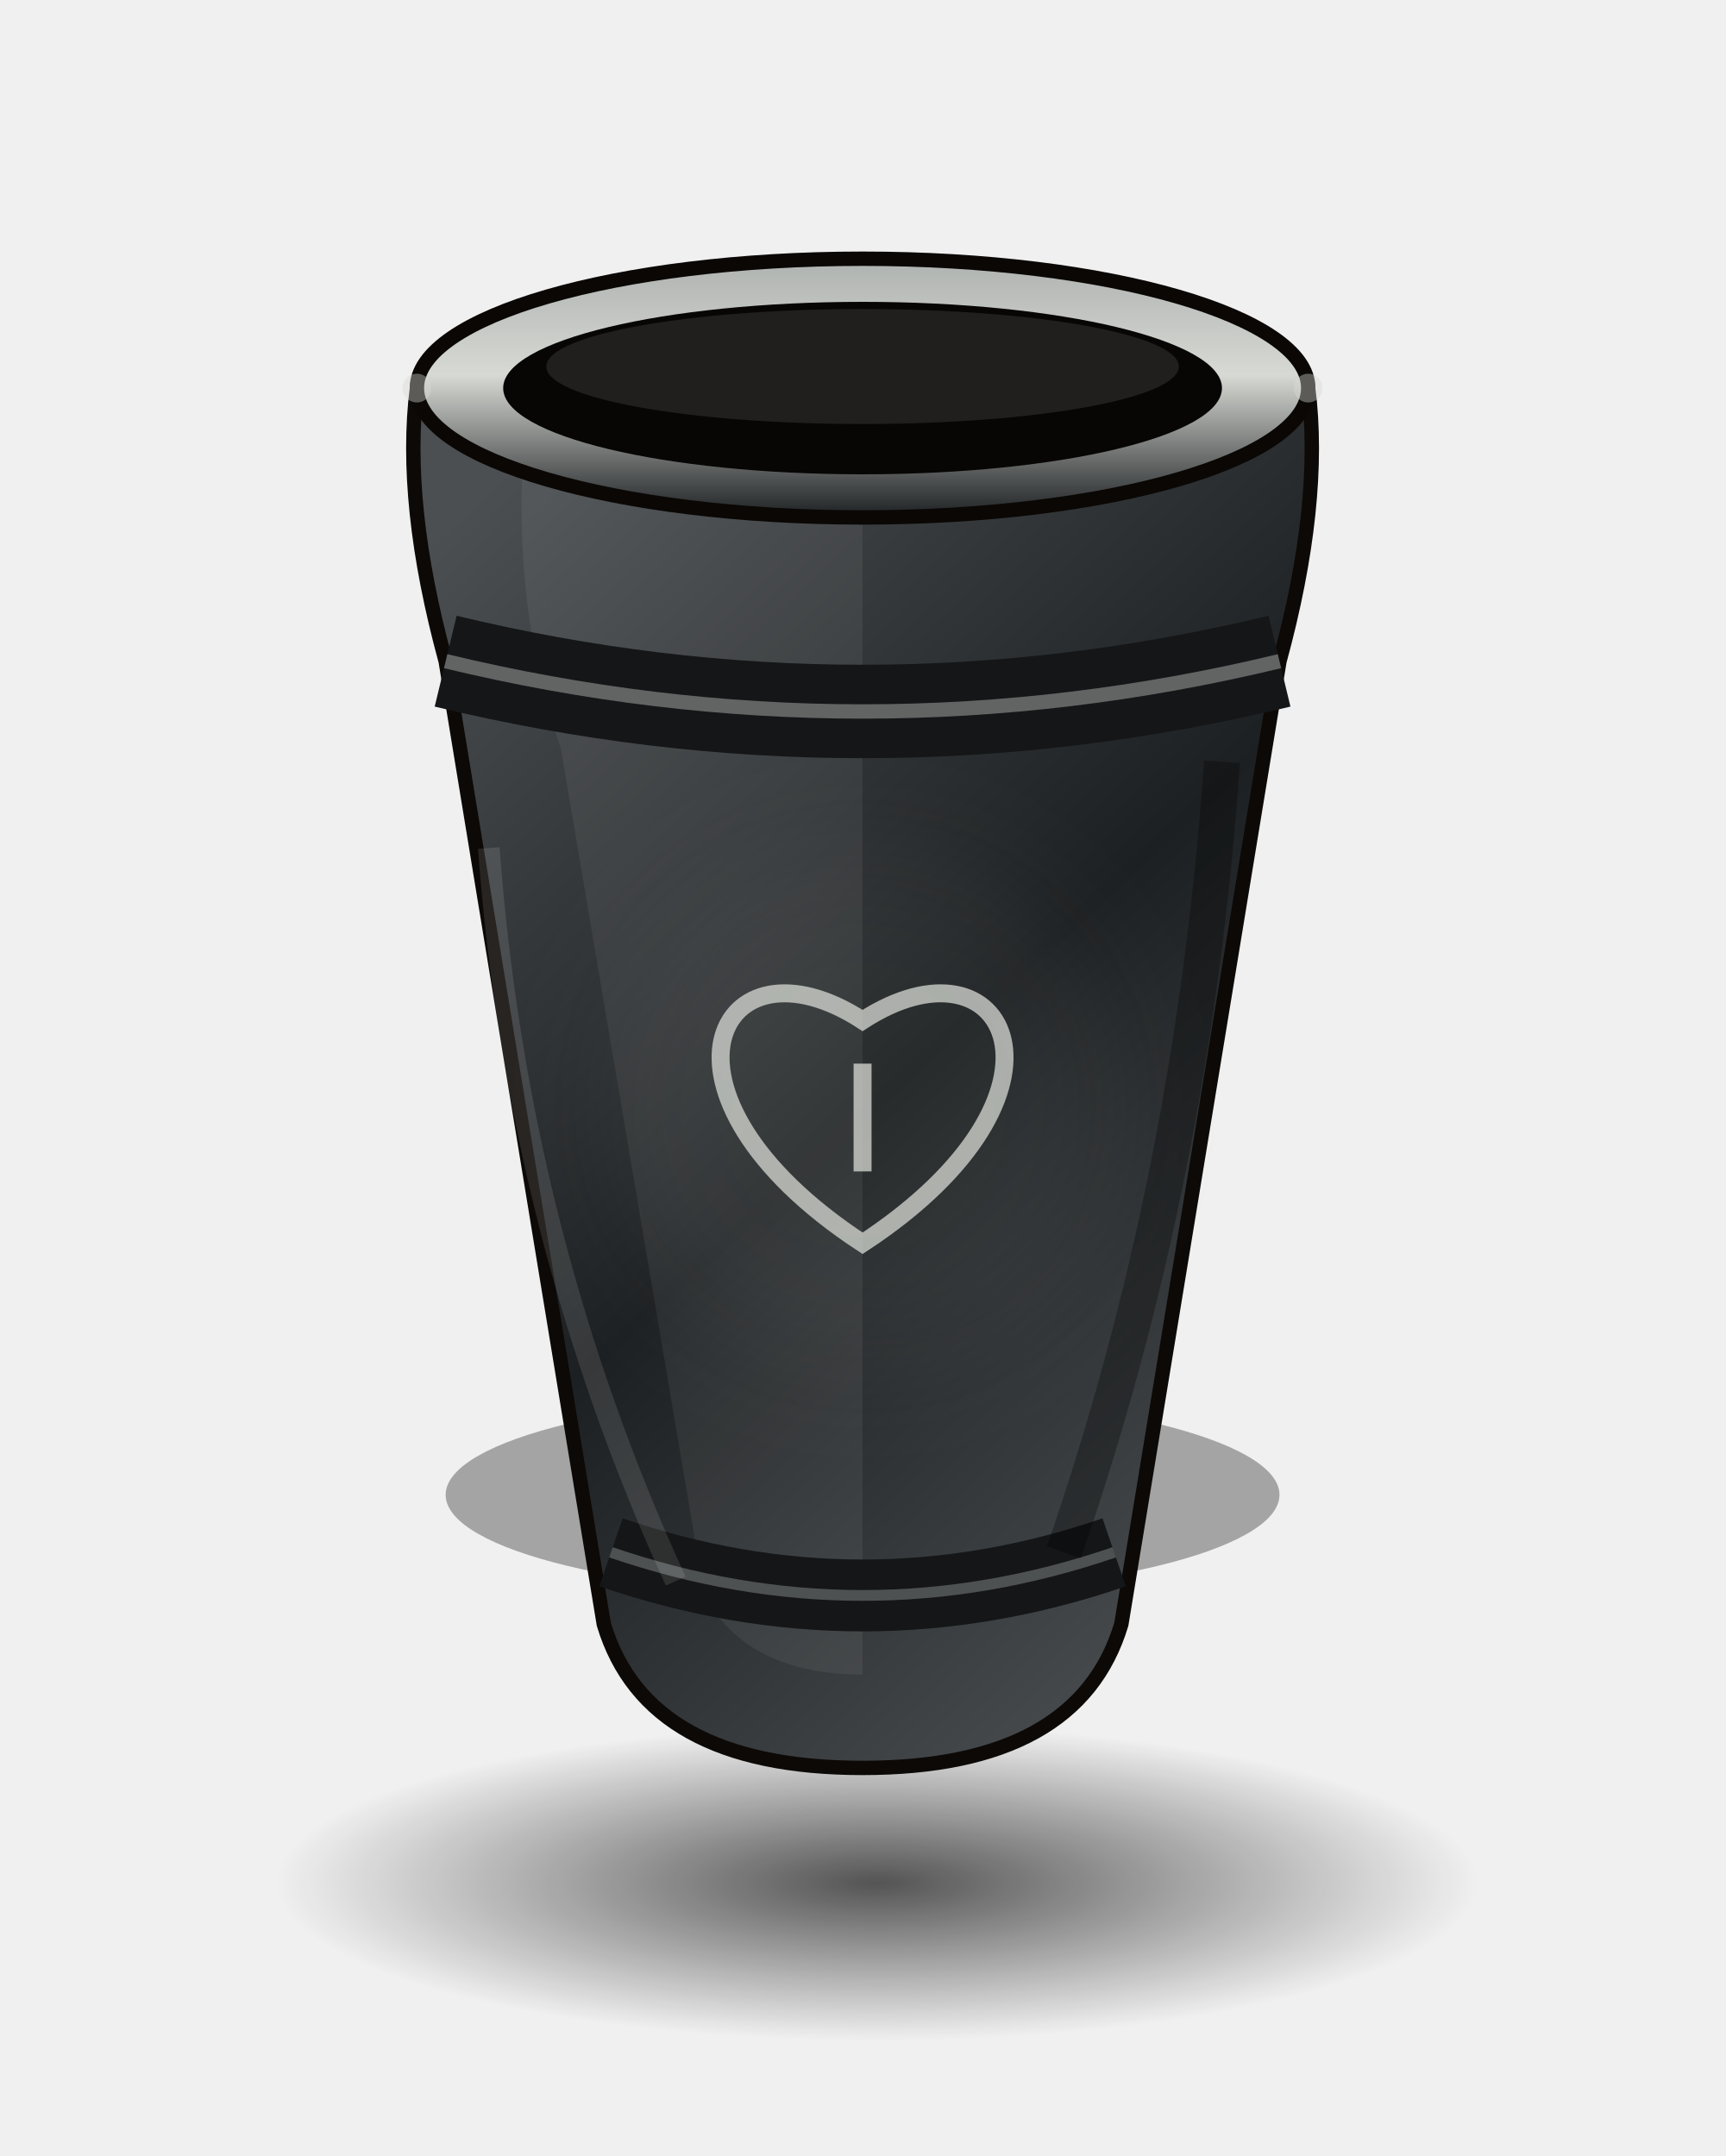
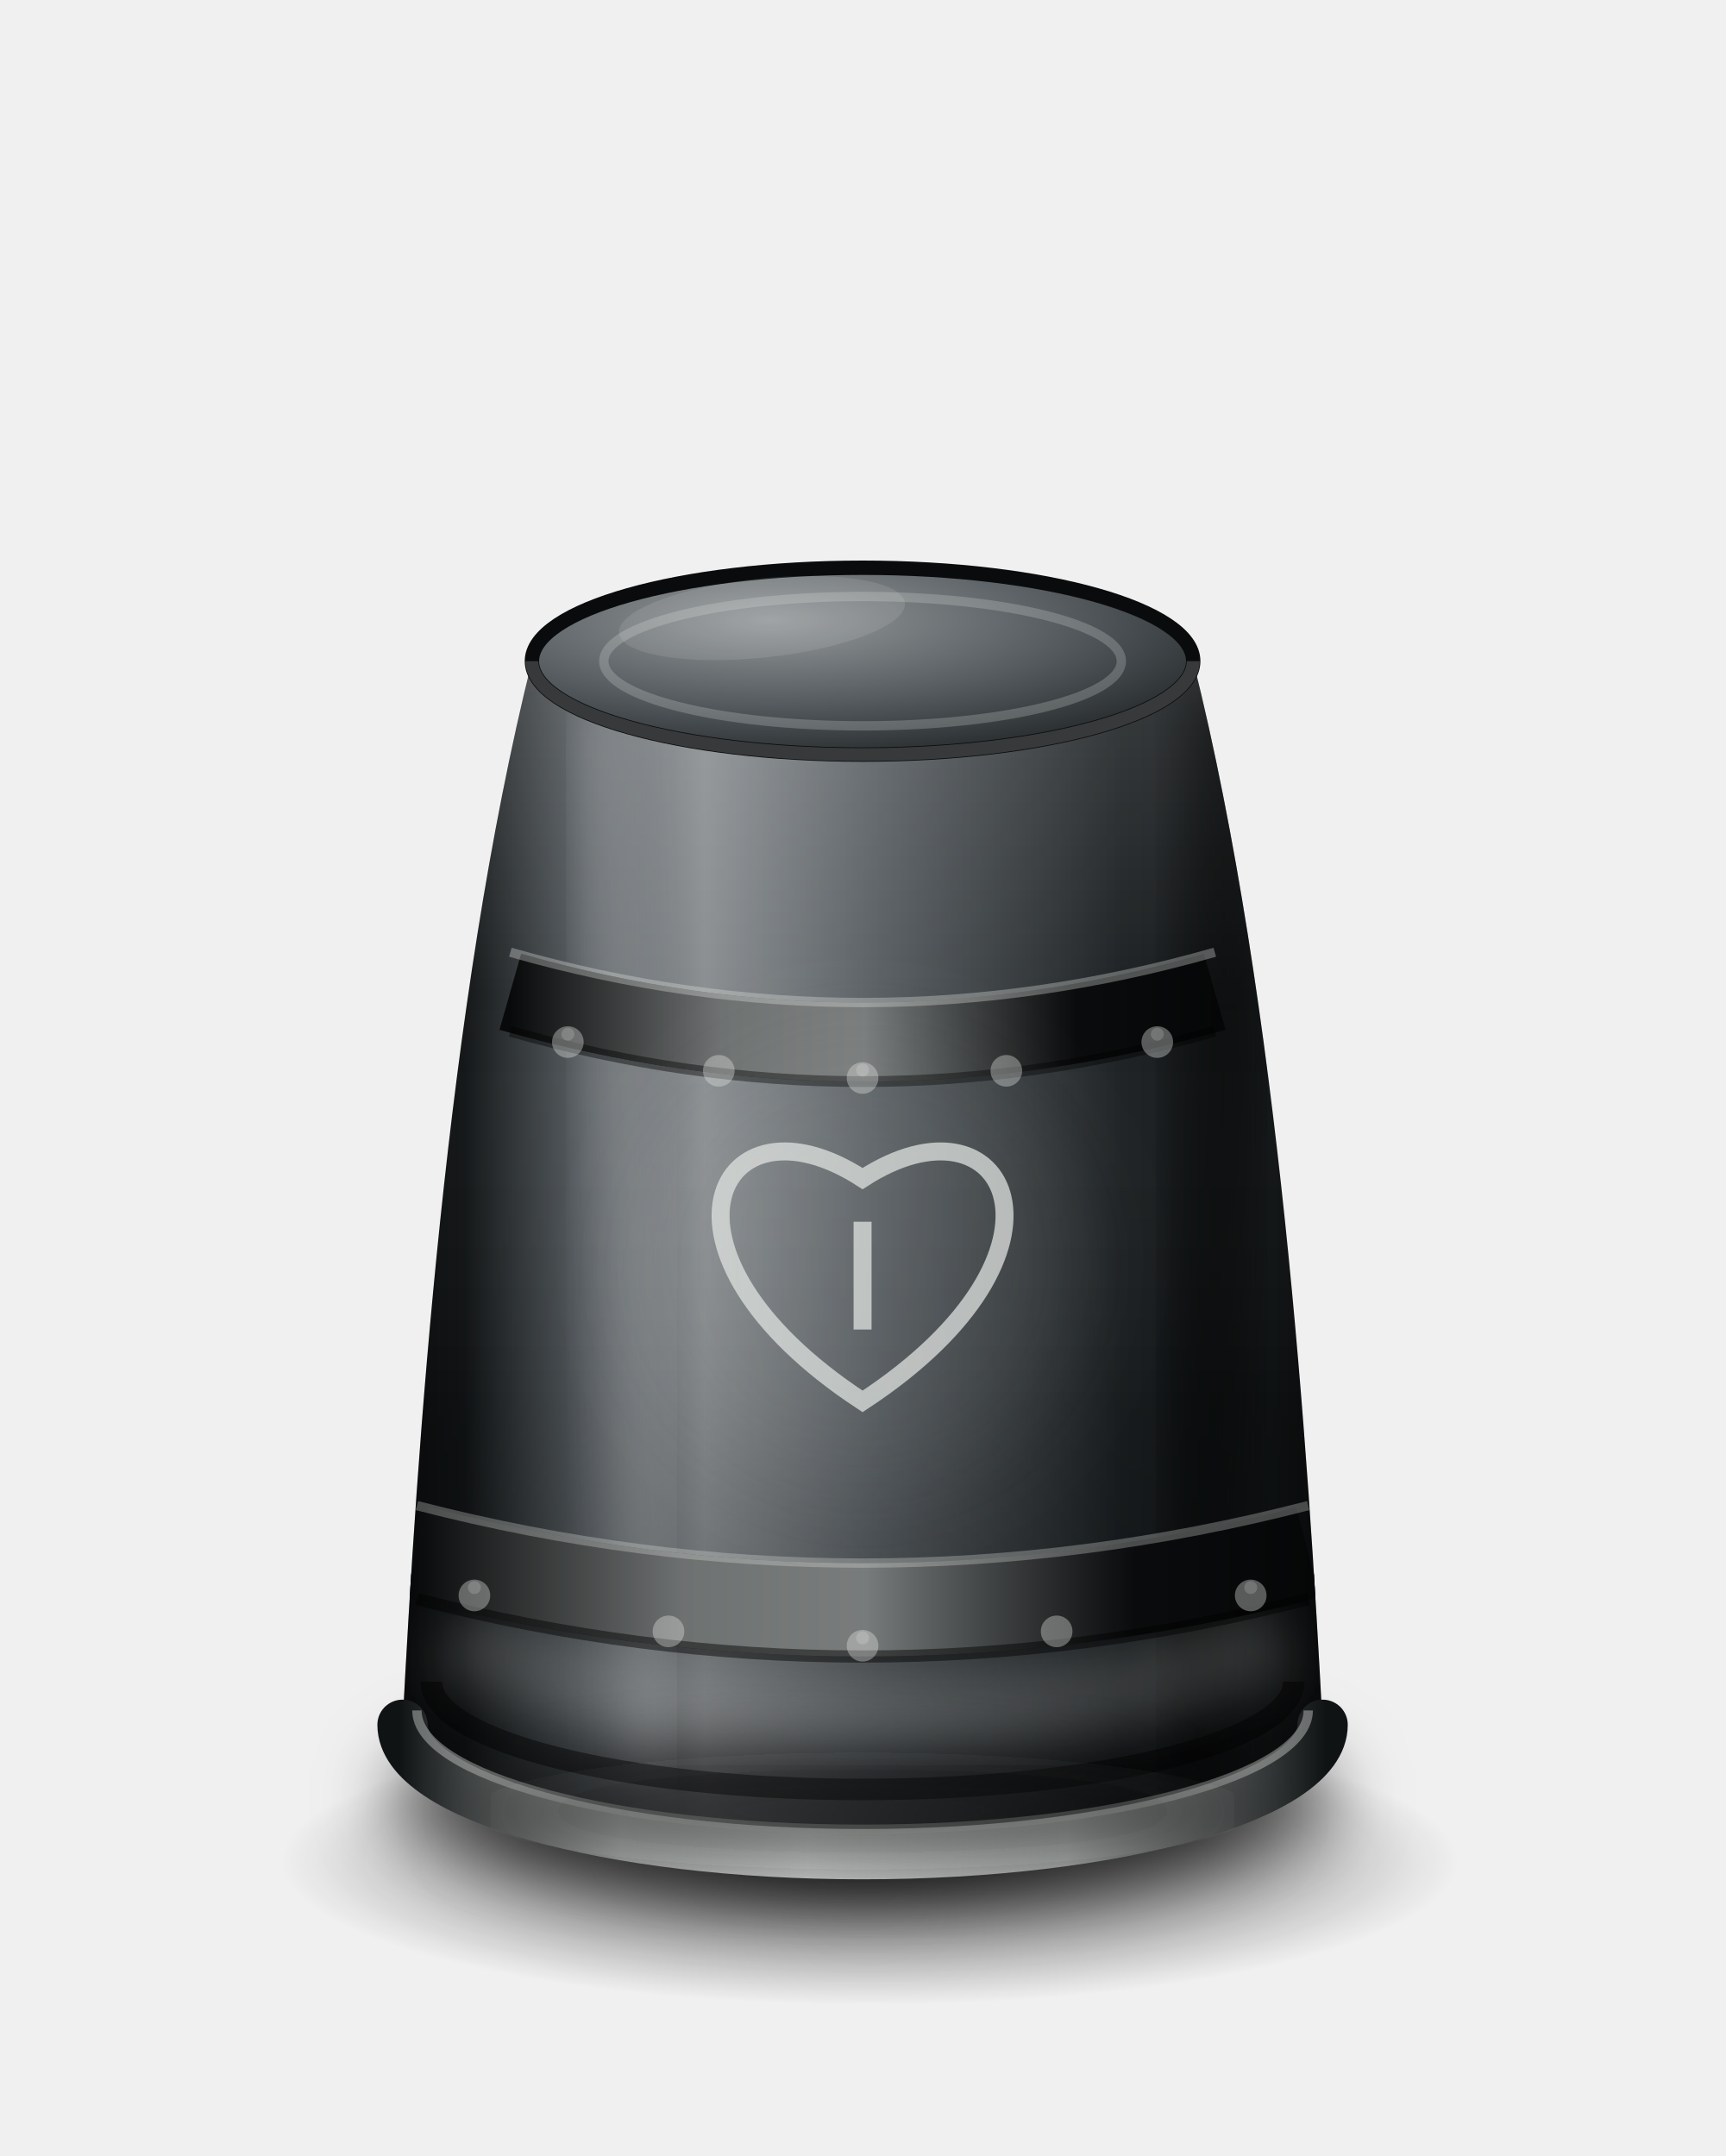
<svg xmlns="http://www.w3.org/2000/svg" width="240" height="300" viewBox="0 0 240 300">
  <defs>
-     <linearGradient id="cupBody" x1=".2" y1="0" x2=".8" y2="1">
-       <stop offset="0" stop-color="#4b4f52" />
-       <stop offset=".52" stop-color="#1d2022" />
-       <stop offset="1" stop-color="#4b4f52" />
+     <linearGradient id="cupBody" x1="0" y1="0" x2="1" y2="0">
+       <stop offset="0" stop-color="#0a0b0c" />
+       <stop offset=".07" stop-color="#101314" />
+       <stop offset=".2" stop-color="#565c60" />
+       <stop offset=".33" stop-color="#898d90" />
+       <stop offset=".52" stop-color="#565c60" />
+       <stop offset=".78" stop-color="#1a1e20" />
+       <stop offset=".93" stop-color="#101314" />
+       <stop offset="1" stop-color="#0a0b0c" />
    </linearGradient>
-     <linearGradient id="rim" x1="0" y1="0" x2="0" y2="1">
-       <stop offset="0" stop-color="#aeb2b0" />
-       <stop offset=".45" stop-color="#d7d9d4" />
-       <stop offset="1" stop-color="#1d2022" />
+     <linearGradient id="cupVert" x1="0" y1="0" x2="0" y2="1">
+       <stop offset="0" stop-color="#fff" stop-opacity=".14" />
+       <stop offset=".28" stop-color="#fff" stop-opacity=".02" />
+       <stop offset=".62" stop-color="#000" stop-opacity=".08" />
+       <stop offset=".88" stop-color="#000" stop-opacity=".26" />
+       <stop offset="1" stop-color="#000" stop-opacity=".42" />
    </linearGradient>
+     <linearGradient id="cupRim" x1="0" y1="0" x2="1" y2="0">
+       <stop offset="0" stop-color="#101314" />
+       <stop offset=".24" stop-color="#b9bdba" />
+       <stop offset=".44" stop-color="#dfe3e0" />
+       <stop offset=".72" stop-color="#b9bdba" />
+       <stop offset="1" stop-color="#101314" />
+     </linearGradient>
+     <linearGradient id="cupBand" x1="0" y1="0" x2="1" y2="0">
+       <stop offset="0" stop-color="#000" stop-opacity=".55" />
+       <stop offset=".3" stop-color="#b9bdba" stop-opacity=".55" />
+       <stop offset=".5" stop-color="#dfe3e0" stop-opacity=".5" />
+       <stop offset=".8" stop-color="#000" stop-opacity=".45" />
+       <stop offset="1" stop-color="#000" stop-opacity=".7" />
+     </linearGradient>
+     <radialGradient id="cupCap" cx=".36" cy=".28" r=".85">
+       <stop offset="0" stop-color="#969a9c" />
+       <stop offset=".52" stop-color="#565c60" />
+       <stop offset="1" stop-color="#1a1e20" />
+     </radialGradient>
    <radialGradient id="cupShadow" cx=".5" cy=".5" r=".5">
-       <stop offset="0" stop-color="#000" stop-opacity=".65" />
+       <stop offset="0" stop-color="#000" stop-opacity=".7" />
      <stop offset="1" stop-color="#000" stop-opacity="0" />
    </radialGradient>
    <filter id="softGlow" x="-60%" y="-60%" width="220%" height="220%">
-       <feGaussianBlur stdDeviation="8" />
+       <feGaussianBlur stdDeviation="7" />
    </filter>
+     <filter id="contact" x="-60%" y="-60%" width="220%" height="220%">
+       <feGaussianBlur stdDeviation="5" />
+     </filter>
+     <filter id="streak" x="-60%" y="-60%" width="220%" height="220%">
+       <feGaussianBlur stdDeviation="3.4" />
+     </filter>
+     <clipPath id="cupBodyClip">
+       <path d="M56 240 C58 202 62 140 74 92 L166 92 C178 140 182 202 184 240 A64 18 0 0 1 56 240 Z" />
+     </clipPath>
  </defs>
-   <ellipse cx="122" cy="262" rx="84" ry="22" fill="url(#cupShadow)" />
-   <ellipse cx="120" cy="208" rx="58" ry="14" fill="#000" opacity=".32" />
-   <path d="M58 54 Q56 70 62 92 L84 226 Q90 246 120 246 Q150 246 156 226 L178 92 Q184 70 182 54Z" fill="url(#cupBody)" stroke="#0c0907" stroke-width="2" />
-   <path d="M73 60 Q71 84 78 104 L98 222 Q104 233 120 233 L120 64Z" fill="#fff" opacity=".06" />
-   <ellipse cx="120" cy="54" rx="62" ry="18" fill="url(#rim)" stroke="#0a0705" stroke-width="2" />
-   <ellipse cx="120" cy="54" rx="50" ry="12" fill="#080604" />
-   <ellipse cx="120" cy="51" rx="44" ry="8" fill="#d7d9d4" opacity=".12" />
-   <path d="M62 92 Q120 106 178 92" fill="none" stroke="#141617" stroke-width="13" />
-   <path d="M62 92 Q120 106 178 92" fill="none" stroke="#aeb2b0" stroke-opacity=".5" stroke-width="2" />
-   <path d="M85 216 Q120 228 155 216" fill="none" stroke="#141617" stroke-width="10" />
-   <path d="M85 216 Q120 228 155 216" fill="none" stroke="#aeb2b0" stroke-opacity=".38" stroke-width="1.5" />
-   <g transform="translate(120 154)">
-     <g fill="none" stroke="#d7d9d4" stroke-width="2.5" opacity=".75">
-       <path d="M0 19 C-32 -2 -20 -25 0 -12 C20 -25 32 -2 0 19Z" />
-       <path d="M0 -6 L0 9" />
+   <ellipse cx="121" cy="259" rx="82" ry="20" fill="url(#cupShadow)" />
+   <ellipse cx="120" cy="250" rx="66" ry="14" fill="#000" opacity=".6" filter="url(#contact)" />
+   <path d="M56 240 C58 202 62 140 74 92 L166 92 C178 140 182 202 184 240 A64 18 0 0 1 56 240 Z" fill="url(#cupBody)" />
+   <g clip-path="url(#cupBodyClip)">
+     <g transform="translate(120 166)" />
+     <path d="M56 240 C58 202 62 140 74 92 L166 92 C178 140 182 202 184 240 A64 18 0 0 1 56 240 Z" fill="url(#cupVert)" />
+     <path d="M83 98 C86 152 88 202 90 248" fill="none" stroke="#fff" stroke-opacity=".14" stroke-width="8" filter="url(#streak)" />
+     <path d="M172 96 C169 152 167 202 165 250" fill="none" stroke="#000" stroke-opacity=".42" stroke-width="13" filter="url(#streak)" />
+     <path d="M62 228 Q120 250 178 228" fill="none" stroke="#dfe3e0" stroke-opacity=".18" stroke-width="11" filter="url(#streak)" />
+     <path d="M71 138 Q120 152 169 138" fill="none" stroke="#121517" stroke-width="11" />
+     <path d="M71 138 Q120 152 169 138" fill="none" stroke="url(#cupBand)" stroke-width="11" />
+     <path d="M71 132.5 Q120 146.5 169 132.5" fill="none" stroke="#dfe3e0" stroke-opacity=".34" stroke-width="1.3" />
+     <path d="M71 143.5 Q120 157.5 169 143.5" fill="none" stroke="#000" stroke-opacity=".42" stroke-width="1.5" />
+     <path d="M58 216 Q120 232 182 216" fill="none" stroke="#121517" stroke-width="13" />
+     <path d="M58 216 Q120 232 182 216" fill="none" stroke="url(#cupBand)" stroke-width="13" />
+     <path d="M58 209.5 Q120 225.5 182 209.5" fill="none" stroke="#dfe3e0" stroke-opacity=".3" stroke-width="1.3" />
+     <path d="M58 222.5 Q120 238.5 182 222.5" fill="none" stroke="#000" stroke-opacity=".46" stroke-width="1.7" />
+     <g fill="#dfe3e0" opacity=".38">
+       <circle cx="79" cy="145" r="2.2" />
+       <circle cx="100" cy="149" r="2.2" />
+       <circle cx="120" cy="150" r="2.2" />
+       <circle cx="140" cy="149" r="2.2" />
+       <circle cx="161" cy="145" r="2.2" />
+       <circle cx="66" cy="222" r="2.2" />
+       <circle cx="93" cy="227" r="2.2" />
+       <circle cx="120" cy="229" r="2.2" />
+       <circle cx="147" cy="227" r="2.2" />
+       <circle cx="174" cy="222" r="2.2" />
    </g>
+     <g fill="#fff" opacity=".16">
+       <circle cx="79" cy="143.9" r=".9" />
+       <circle cx="120" cy="148.9" r=".9" />
+       <circle cx="161" cy="143.9" r=".9" />
+       <circle cx="66" cy="220.9" r=".9" />
+       <circle cx="120" cy="227.9" r=".9" />
+       <circle cx="174" cy="220.9" r=".9" />
+     </g>
+     <g transform="translate(120 176)">
+       <g fill="none" stroke="#dfe3e0" stroke-width="2.5" opacity=".75">
+         <path d="M0 19 C-32 -2 -20 -25 0 -12 C20 -25 32 -2 0 19Z" />
+         <path d="M0 -6 L0 9" />
+       </g>
+     </g>
+     <circle cx="120" cy="176" r="31" fill="#dfe3e0" opacity=".07" filter="url(#softGlow)" />
  </g>
-   <circle cx="120" cy="154" r="36" fill="#d7d9d4" opacity=".06" filter="url(#softGlow)" />
-   <path d="M68 118 Q72 172 94 220" fill="none" stroke="#fff" stroke-opacity=".11" stroke-width="3" />
-   <path d="M170 106 Q166 164 148 216" fill="none" stroke="#000" stroke-opacity=".3" stroke-width="5" />
-   <g fill="#d7d9d4" opacity=".4">
-     <circle cx="58" cy="54" r="2" />
-     <circle cx="182" cy="54" r="2" />
-   </g>
+   <path d="M56 240 A64 18 0 0 0 184 240" fill="none" stroke="url(#cupRim)" stroke-width="7" stroke-linecap="round" />
+   <path d="M58 238 A60 16 0 0 0 182 238" fill="none" stroke="#dfe3e0" stroke-opacity=".4" stroke-width="1.3" />
+   <path d="M60 234 A56 14 0 0 0 180 234" fill="none" stroke="#000" stroke-opacity=".46" stroke-width="3" />
+   <ellipse cx="120" cy="252" rx="54" ry="8" fill="#070809" opacity=".55" filter="url(#contact)" />
+   <ellipse cx="120" cy="92" rx="46" ry="13" fill="url(#cupCap)" />
+   <ellipse cx="120" cy="92" rx="46" ry="13" fill="none" stroke="#0a0b0c" stroke-width="2" />
+   <ellipse cx="120" cy="92" rx="36" ry="9" fill="none" stroke="#dfe3e0" stroke-opacity=".24" stroke-width="1.3" />
+   <ellipse cx="106" cy="86" rx="20" ry="5.5" fill="#fff" opacity=".1" transform="rotate(-6 106 86)" />
+   <path d="M74 92 A46 13 0 0 0 166 92" fill="none" stroke="#8f9396" stroke-opacity=".34" stroke-width="1.8" />
</svg>
